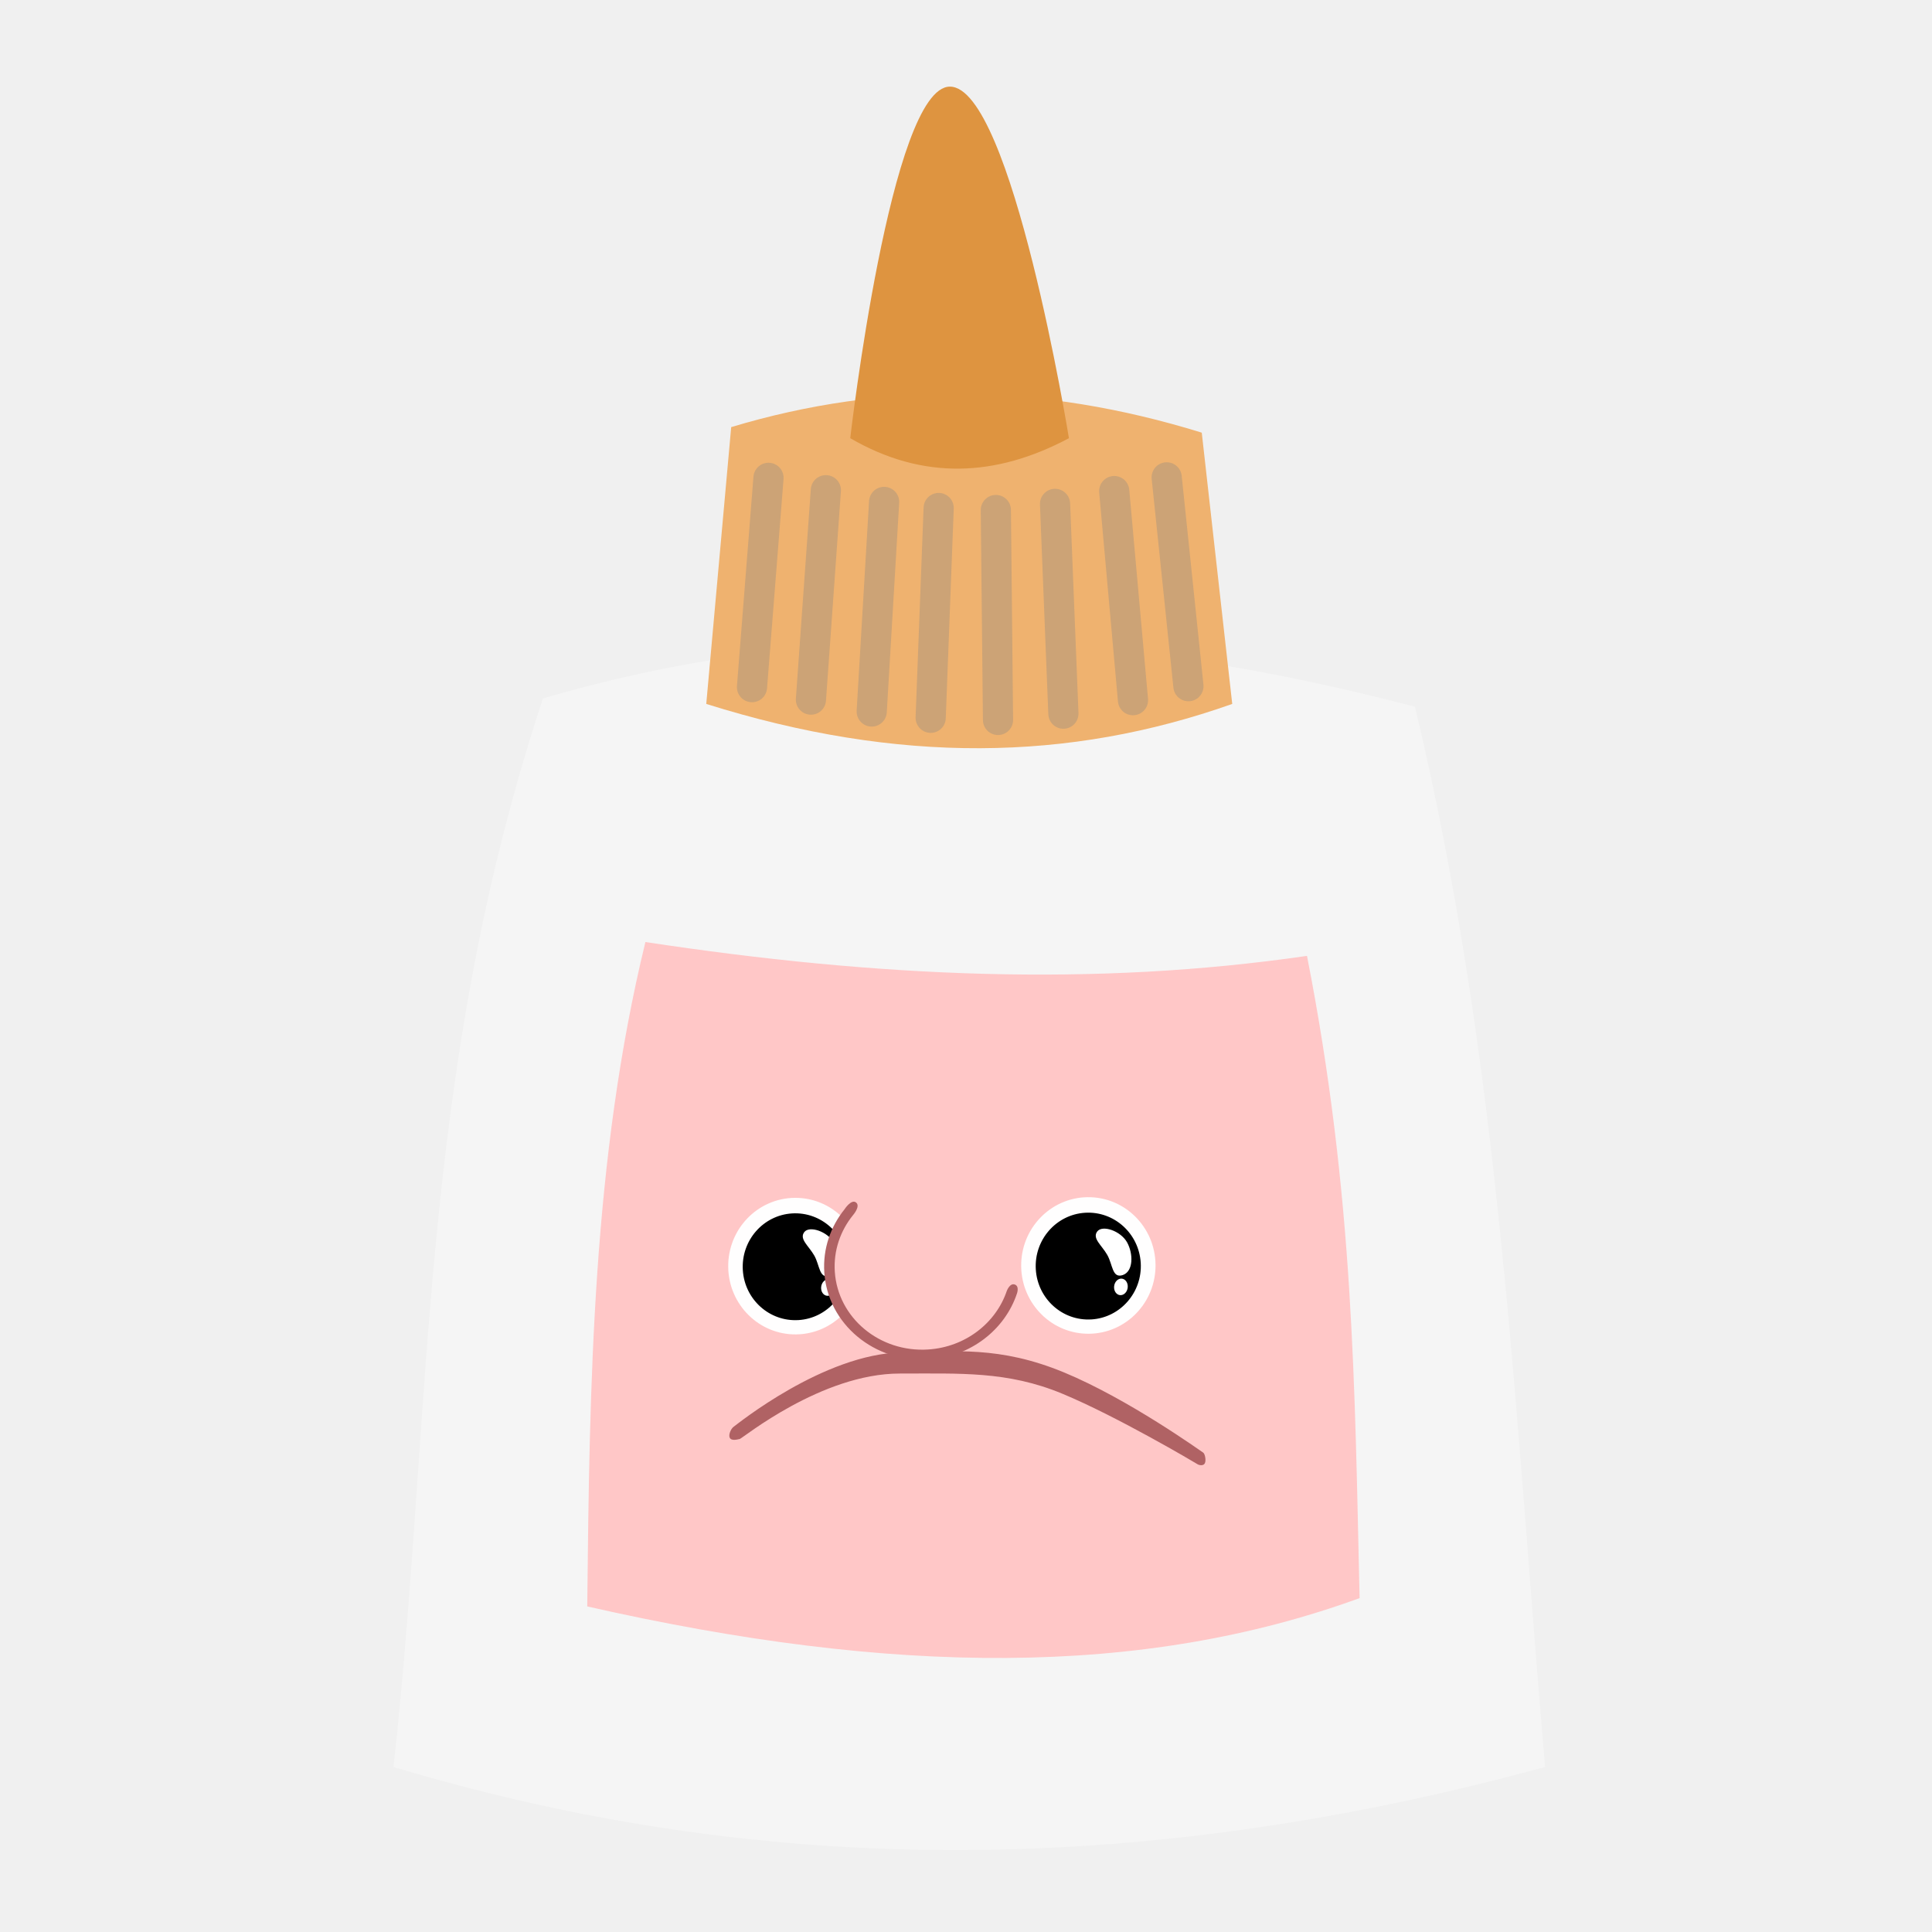
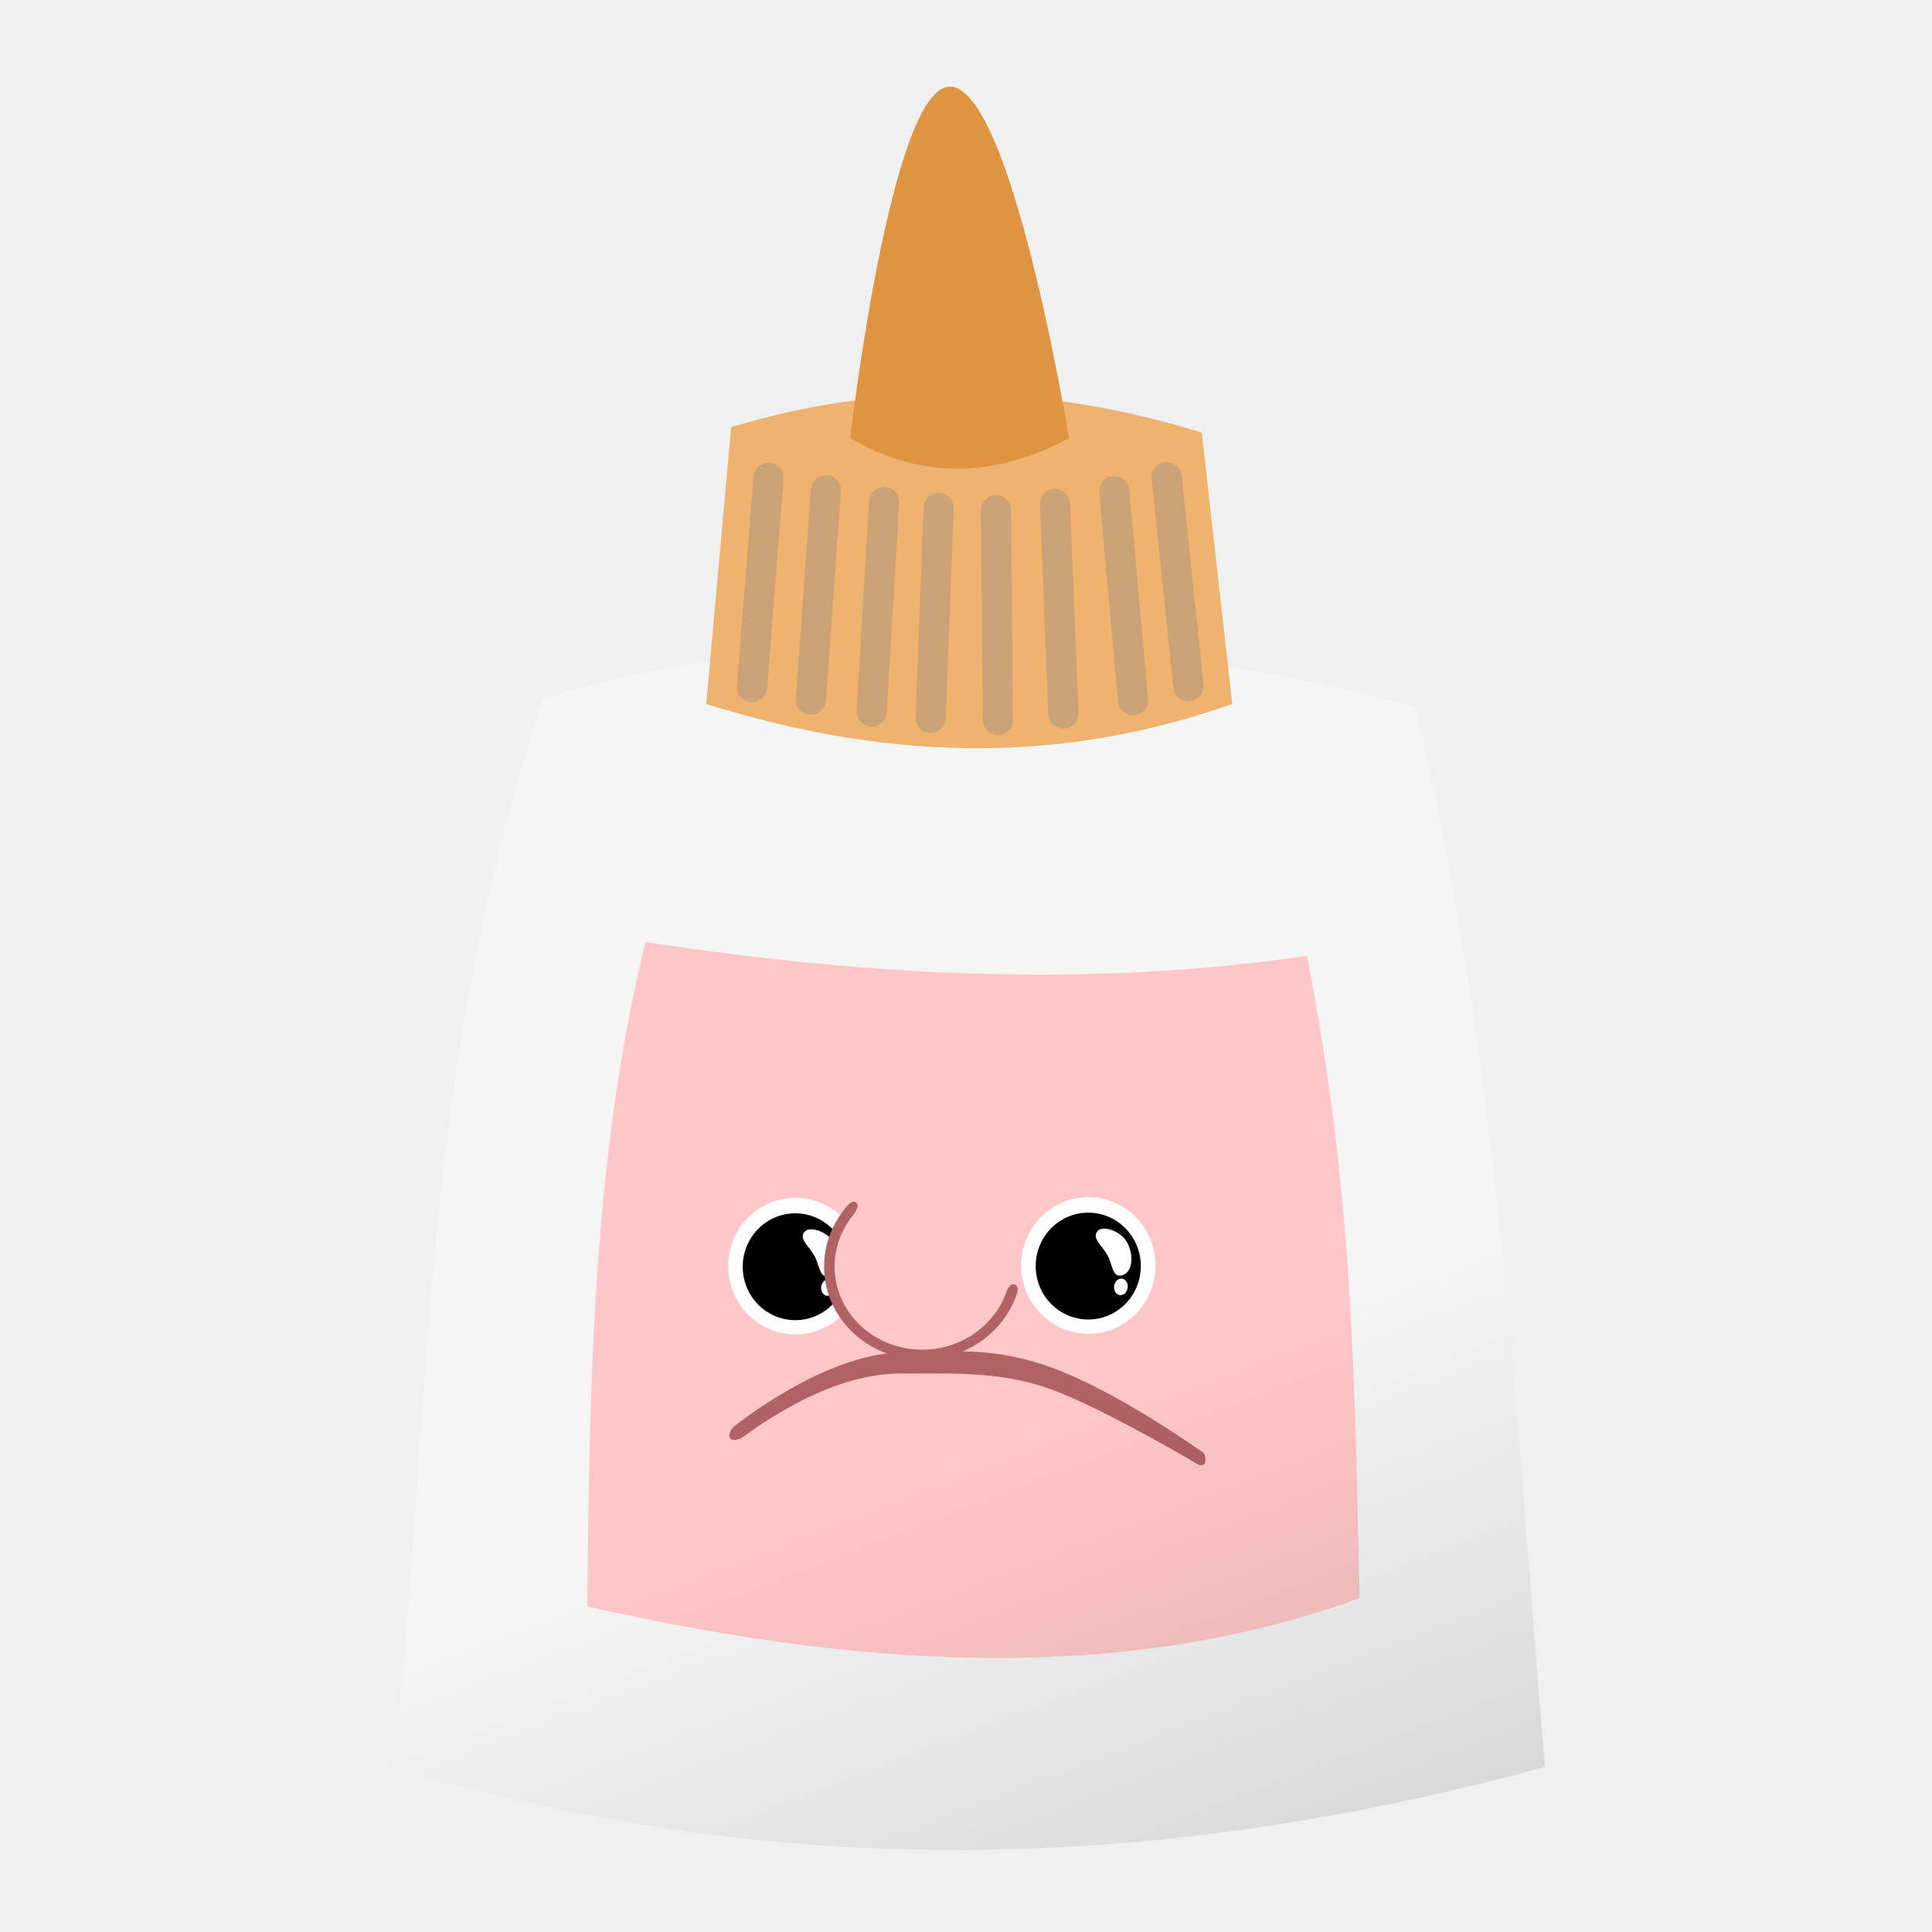
- <svg xmlns="http://www.w3.org/2000/svg" width="200" height="200" viewBox="0 0 52.917 52.917" version="1.1" id="svg4016">
-   <defs id="defs4010" />
+ <svg xmlns="http://www.w3.org/2000/svg" xmlns:xlink="http://www.w3.org/1999/xlink" width="200" height="200" viewBox="0 0 52.917 52.917" version="1.1" id="svg4016">
+   <defs id="defs4010">
+     <linearGradient id="linearGradient1505">
+       <stop style="stop-color:#000000;stop-opacity:1;" offset="0" id="stop1501" />
+       <stop style="stop-color:#000000;stop-opacity:0;" offset="1" id="stop1503" />
+     </linearGradient>
+     <linearGradient xlink:href="#linearGradient1505" id="linearGradient1507" x1="44.367" y1="296.733" x2="37.685" y2="279.36" gradientUnits="userSpaceOnUse" />
+   </defs>
  <g id="layer1" transform="translate(0,-244.0833)">
    <g id="g1153" transform="matrix(1.017678,0,0,1.017678,-31.93038,-4.809611)">
      <path id="path934" d="m 72.96,292.126 c -11.961,3.259 -22.007,2.69 -30.994,0 1.056,-9.499 0.647,-18.547 4.023,-28.759 8.044,-2.355 15.821,-1.78 23.469,0.224 2.313,9.655 2.685,19.067 3.502,28.535 z" style="fill:#f5f5f5;fill-opacity:1;stroke:none;stroke-width:0.104px;stroke-linecap:butt;stroke-linejoin:miter;stroke-opacity:1" />
      <path id="path936" d="m 51.055,256.065 -0.671,7.45 c 5.176,1.627 9.772,1.552 14.156,0 l -0.82,-7.301 c -4.321,-1.34 -8.543,-1.391 -12.666,-0.149 z" style="fill:#efb26f;fill-opacity:1;stroke:none;stroke-width:0.104px;stroke-linecap:butt;stroke-linejoin:miter;stroke-opacity:1" />
      <path id="path938" d="m 56.941,246.901 c -1.591,0 -2.682,9.462 -2.682,9.462 1.962,1.14 3.924,1.045 5.886,0 0,0 -1.538,-9.462 -3.204,-9.462 z" style="fill:#de9440;fill-opacity:1;stroke:none;stroke-width:0.104px;stroke-linecap:butt;stroke-linejoin:miter;stroke-opacity:1" />
      <path id="path940" d="m 52.059,257.43 -0.444,5.633" style="opacity:0.326;fill:none;stroke:#838383;stroke-width:0.812;stroke-linecap:round;stroke-linejoin:miter;stroke-miterlimit:4;stroke-dasharray:none;stroke-opacity:1" />
      <path style="opacity:0.326;fill:none;stroke:#838383;stroke-width:0.812;stroke-linecap:round;stroke-linejoin:miter;stroke-miterlimit:4;stroke-dasharray:none;stroke-opacity:1" d="m 53.603,257.763 -0.402,5.636" id="path984" />
      <path id="path986" d="m 55.171,258.078 -0.334,5.641" style="opacity:0.326;fill:none;stroke:#838383;stroke-width:0.812;stroke-linecap:round;stroke-linejoin:miter;stroke-miterlimit:4;stroke-dasharray:none;stroke-opacity:1" />
      <path style="opacity:0.326;fill:none;stroke:#838383;stroke-width:0.812;stroke-linecap:round;stroke-linejoin:miter;stroke-miterlimit:4;stroke-dasharray:none;stroke-opacity:1" d="m 56.639,258.242 -0.215,5.646" id="path988" />
      <path id="path990" d="m 58.178,258.296 0.058,5.65" style="opacity:0.326;fill:none;stroke:#838383;stroke-width:0.812;stroke-linecap:round;stroke-linejoin:miter;stroke-miterlimit:4;stroke-dasharray:none;stroke-opacity:1" />
      <path style="opacity:0.326;fill:none;stroke:#838383;stroke-width:0.812;stroke-linecap:round;stroke-linejoin:miter;stroke-miterlimit:4;stroke-dasharray:none;stroke-opacity:1" d="m 59.771,258.131 0.225,5.646" id="path992" />
      <path id="path994" d="m 61.364,257.786 0.505,5.628" style="opacity:0.326;fill:none;stroke:#838383;stroke-width:0.812;stroke-linecap:round;stroke-linejoin:miter;stroke-miterlimit:4;stroke-dasharray:none;stroke-opacity:1" />
      <path style="opacity:0.326;fill:none;stroke:#838383;stroke-width:0.812;stroke-linecap:round;stroke-linejoin:miter;stroke-miterlimit:4;stroke-dasharray:none;stroke-opacity:1" d="m 62.776,257.417 0.585,5.62" id="path996" />
      <path id="path1042" d="m 48.745,269.923 c 6.304,0.956 12.098,1.203 17.807,0.373 1.265,6.448 1.283,11.592 1.416,17.285 -5.853,2.129 -12.555,2.091 -20.787,0.224 0.061,-6.026 0.144,-12.049 1.565,-17.881 z" style="fill:#ffc7c7;fill-opacity:1;stroke:none;stroke-width:0.104px;stroke-linecap:butt;stroke-linejoin:miter;stroke-opacity:1" />
      <g transform="matrix(0.3942308,0,0,0.3942308,38.52771,166.4713)" id="g1077">
        <path id="path1044" d="m 31.954,295.499 c 0.191,-0.129 6.129,-4.97 11.476,-5.069 3.627,-0.068 6.669,-0.453 11.072,1.368 4.403,1.822 9.363,5.39 9.492,5.469 0.129,0.079 0.215,0.528 0.121,0.728 -0.093,0.2 -0.395,0.14 -0.503,0.069 -0.108,-0.072 -5.511,-3.276 -9.249,-4.822 -3.738,-1.546 -6.947,-1.365 -11.072,-1.368 -5.348,-0.006 -10.754,4.435 -10.927,4.466 -0.173,0.036 -0.585,0.155 -0.691,-0.095 -0.089,-0.207 0.09,-0.617 0.281,-0.746 z" style="opacity:1;fill:#b06264;fill-opacity:1;stroke:none;stroke-width:0.216;stroke-linecap:round;stroke-miterlimit:4;stroke-dasharray:none;stroke-opacity:1" />
        <path style="opacity:1;fill:#fffefe;fill-opacity:1;stroke:none;stroke-width:0.803;stroke-linecap:round;stroke-miterlimit:4;stroke-dasharray:none;stroke-opacity:1" d="m 40.745,284.481 a 4.586,4.662 0.129 0 1 -4.528,4.721 4.586,4.662 0.129 0 1 -4.644,-4.602 4.586,4.662 0.129 0 1 4.528,-4.721 4.586,4.662 0.129 0 1 4.644,4.602 z" id="path1046" />
        <path style="fill:#000000;fill-opacity:1;stroke:none;stroke-width:0.947;stroke-miterlimit:4;stroke-dasharray:none;stroke-opacity:1" d="m 36.367,288.223 c -1.977,0.121 -3.677,-1.409 -3.797,-3.419 -0.12,-2.01 1.384,-3.738 3.361,-3.862 1.977,-0.124 3.679,1.403 3.803,3.419 0.118,2.016 -1.39,3.742 -3.367,3.863 z" id="path1048" />
        <path style="fill:#ffffff;fill-opacity:1;stroke:none;stroke-width:0.522px;stroke-linecap:butt;stroke-linejoin:miter;stroke-opacity:1" d="m 36.76,282.225 c 0.345,-0.473 1.599,-0.053 2.039,0.733 0.439,0.786 0.435,1.993 -0.293,2.237 -0.728,0.243 -0.675,-0.705 -1.056,-1.374 -0.382,-0.669 -1.035,-1.124 -0.69,-1.596 z" id="path1050" />
        <ellipse style="opacity:1;fill:#ffffff;fill-opacity:1;stroke:none;stroke-width:2.366;stroke-linecap:round;stroke-linejoin:miter;stroke-miterlimit:4;stroke-dasharray:none;stroke-dashoffset:0;stroke-opacity:1" id="ellipse1052" cx="61.782" cy="283.32" rx="0.466" ry="0.566" transform="matrix(0.9982613,0.05894442,-0.08221311,0.9966148,0,0)" />
        <path id="path1054" d="m 51.116,284.121 a 5.957,6.271 85.955 0 1 -5.875,6.346 5.957,6.271 85.955 0 1 -6.64,-5.533 5.957,6.271 85.955 0 1 5.864,-6.355 5.957,6.271 85.955 0 1 6.649,5.523" style="fill:#ffc7c7;fill-opacity:1;stroke:none;stroke-width:0.218" />
        <path id="path1056" d="m 50.594,286.226 c -0.735,2.188 -2.818,3.84 -5.369,4.005 -3.317,0.215 -6.17,-2.163 -6.375,-5.314 -0.093,-1.437 0.38,-2.787 1.238,-3.851 0,0 0.54,-0.61 0.214,-0.869 -0.327,-0.259 -0.792,0.468 -0.792,0.468 -0.955,1.19 -1.482,2.697 -1.377,4.301 0.231,3.526 3.424,6.187 7.136,5.946 2.859,-0.185 5.193,-2.039 6.013,-4.493 0,0 0.192,-0.503 -0.145,-0.623 -0.337,-0.121 -0.543,0.431 -0.543,0.431 z" style="fill:#b06264;fill-opacity:1;stroke:none;stroke-width:0.234" />
        <path id="path1058" d="m 60.746,284.436 a 4.586,4.662 0.129 0 1 -4.528,4.721 4.586,4.662 0.129 0 1 -4.644,-4.602 4.586,4.662 0.129 0 1 4.528,-4.721 4.586,4.662 0.129 0 1 4.644,4.602 z" style="opacity:1;fill:#fffefe;fill-opacity:1;stroke:none;stroke-width:0.803;stroke-linecap:round;stroke-miterlimit:4;stroke-dasharray:none;stroke-opacity:1" />
        <path id="path1060" d="m 56.369,288.178 c -1.977,0.121 -3.677,-1.409 -3.797,-3.419 -0.12,-2.01 1.384,-3.738 3.361,-3.862 1.977,-0.124 3.679,1.403 3.803,3.419 0.118,2.016 -1.39,3.742 -3.367,3.863 z" style="fill:#000000;fill-opacity:1;stroke:none;stroke-width:0.947;stroke-miterlimit:4;stroke-dasharray:none;stroke-opacity:1" />
        <path id="path1062" d="m 56.762,282.18 c 0.345,-0.473 1.599,-0.053 2.039,0.733 0.439,0.786 0.435,1.993 -0.293,2.237 -0.728,0.243 -0.675,-0.705 -1.056,-1.374 -0.382,-0.669 -1.035,-1.124 -0.69,-1.596 z" style="fill:#ffffff;fill-opacity:1;stroke:none;stroke-width:0.522px;stroke-linecap:butt;stroke-linejoin:miter;stroke-opacity:1" />
        <ellipse transform="matrix(0.9982613,0.05894442,-0.08221311,0.9966148,0,0)" ry="0.566" rx="0.466" cy="282.096" cx="81.717" id="ellipse1064" style="opacity:1;fill:#ffffff;fill-opacity:1;stroke:none;stroke-width:2.366;stroke-linecap:round;stroke-linejoin:miter;stroke-miterlimit:4;stroke-dasharray:none;stroke-dashoffset:0;stroke-opacity:1" />
      </g>
    </g>
+     <path style="fill:url(#linearGradient1507);fill-opacity:1;stroke:none;stroke-width:0.106px;stroke-linecap:butt;stroke-linejoin:miter;stroke-opacity:1;opacity:0.156" d="m 26.017,246.456 c -1.302,0 -2.263,6.156 -2.595,8.596 -1.139,0.15 -2.271,0.391 -3.395,0.73 l -0.575,6.387 c -1.518,0.25 -3.045,0.594 -4.581,1.044 -3.436,10.393 -3.02,19.601 -4.094,29.267 9.145,2.737 19.37,3.317 31.542,0 -0.831,-9.635 -1.209,-19.214 -3.564,-29.04 -1.7,-0.445 -3.406,-0.816 -5.12,-1.107 l -0.718,-6.4 c -1.282,-0.398 -2.555,-0.681 -3.819,-0.855 -0.444,-2.421 -1.713,-8.623 -3.08,-8.623 z" id="path1426" />
  </g>
</svg>
